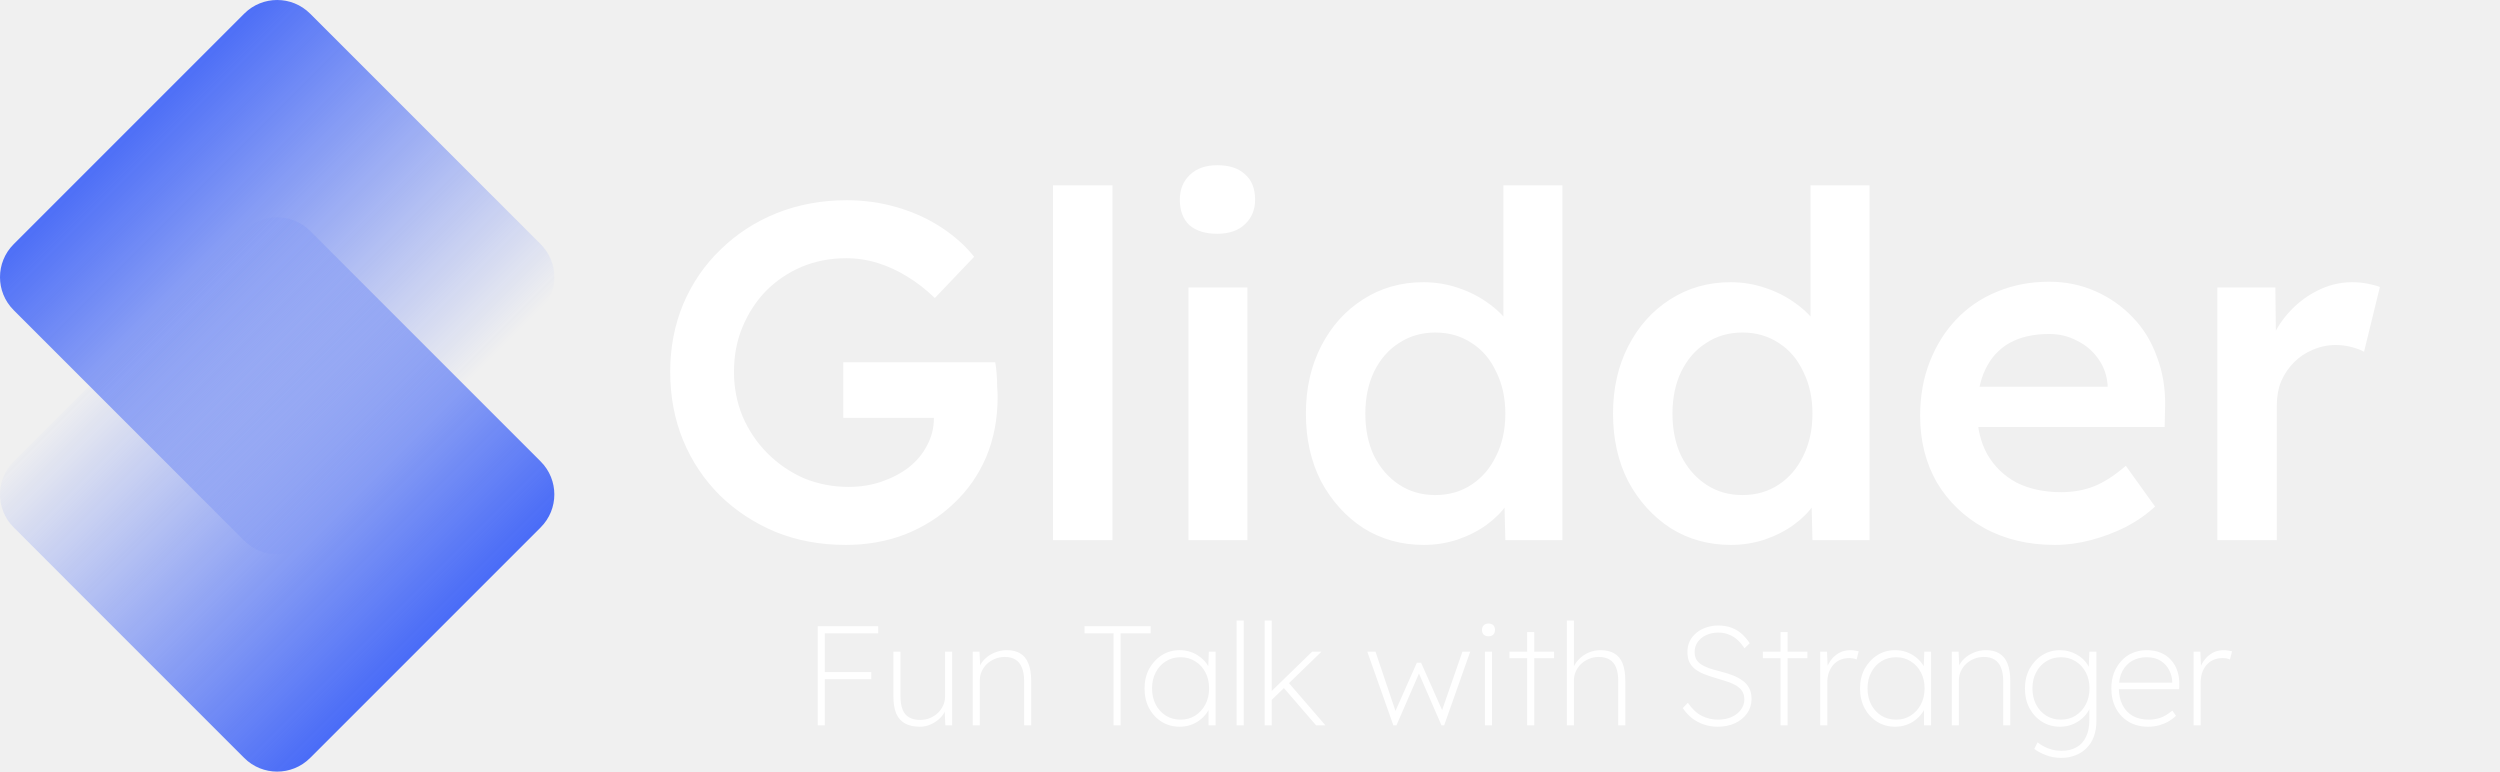
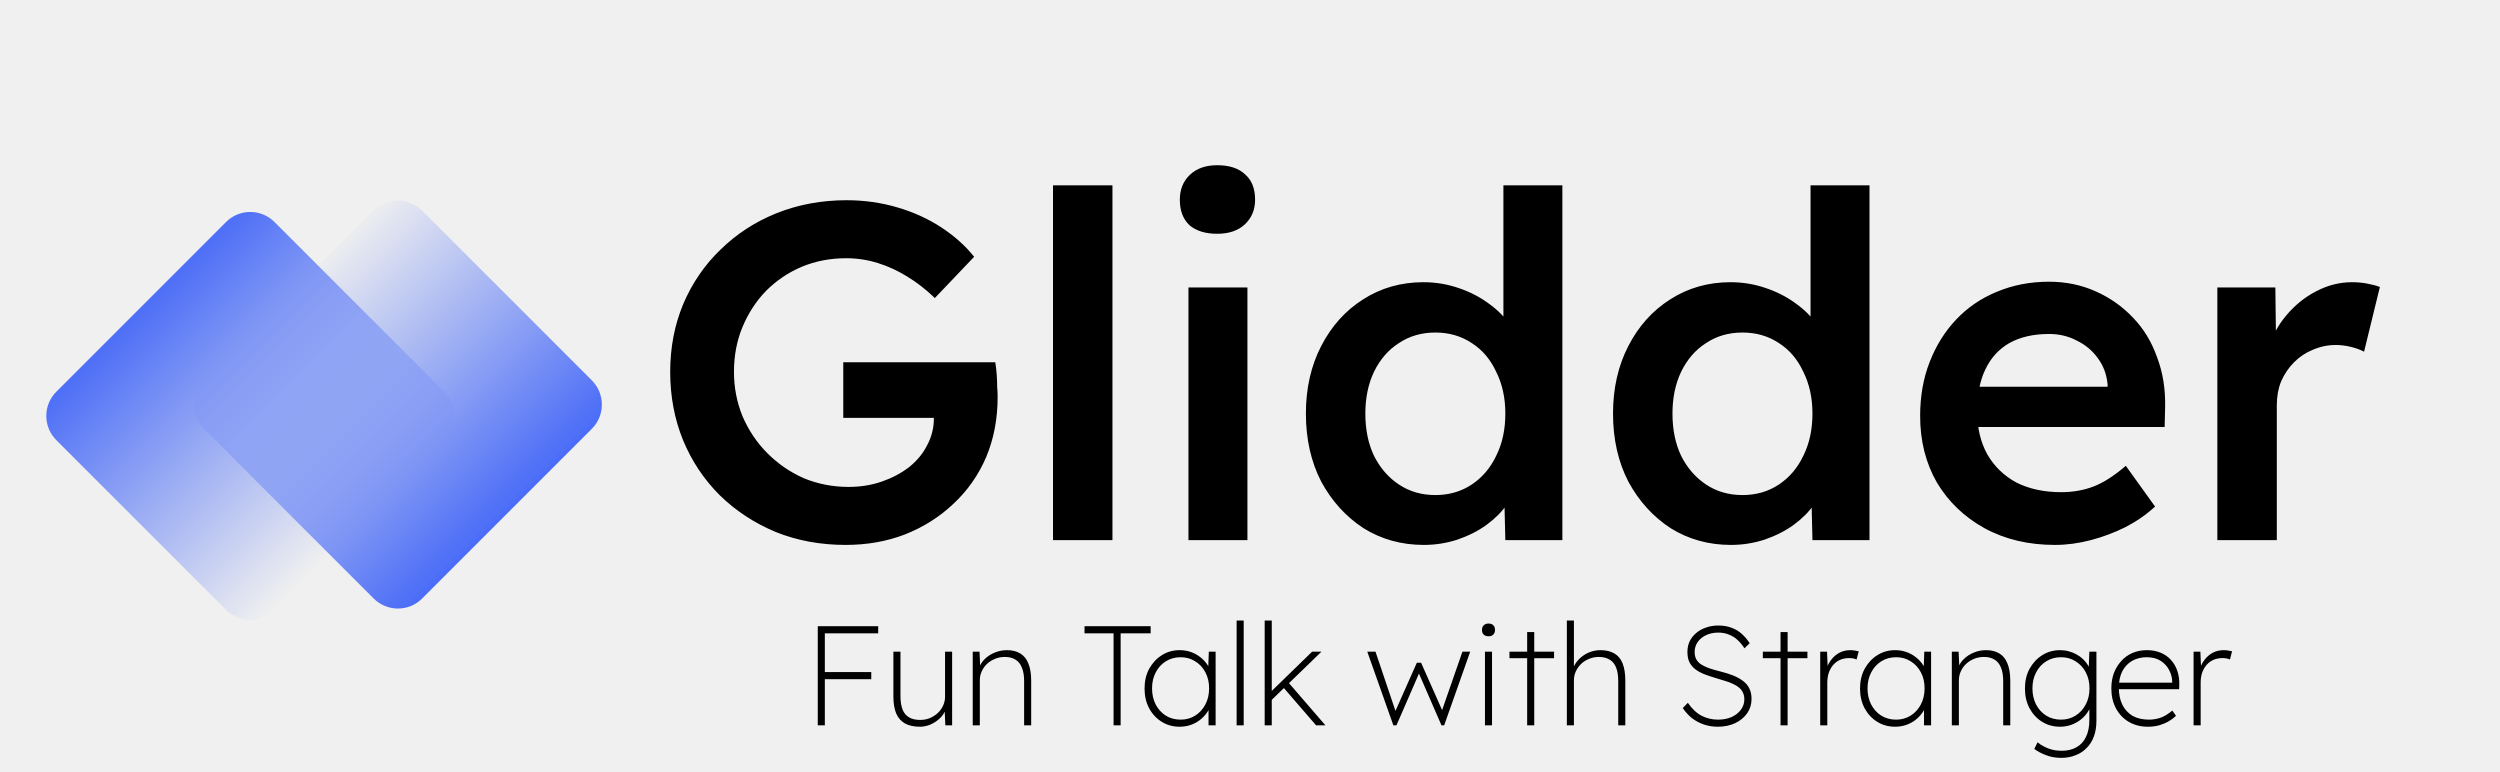
<svg xmlns="http://www.w3.org/2000/svg" width="162" height="50" viewBox="0 0 162 50" fill="none">
-   <g clip-path="url(#clip0_82_291)">
-     <path d="M15.826 0.884C17.005 -0.295 18.916 -0.295 20.095 0.884L35.037 15.826C36.216 17.005 36.216 18.916 35.037 20.095L20.095 35.037C18.916 36.216 17.005 36.216 15.826 35.037L0.884 20.095C-0.295 18.916 -0.295 17.005 0.884 15.826L15.826 0.884Z" fill="url(#paint0_linear_82_291)" />
-     <path d="M15.826 14.963C17.005 13.784 18.916 13.784 20.095 14.963L35.037 29.905C36.216 31.084 36.216 32.995 35.037 34.174L20.095 49.116C18.916 50.295 17.005 50.295 15.826 49.116L0.884 34.174C-0.295 32.995 -0.295 31.084 0.884 29.905L15.826 14.963Z" fill="url(#paint1_linear_82_291)" />
-     <path d="M54.799 35.311C53.163 35.311 51.651 35.031 50.264 34.472C48.876 33.892 47.664 33.095 46.629 32.08C45.614 31.065 44.827 29.884 44.268 28.538C43.709 27.171 43.429 25.691 43.429 24.096C43.429 22.522 43.709 21.062 44.268 19.715C44.848 18.349 45.655 17.168 46.691 16.174C47.727 15.159 48.938 14.372 50.326 13.813C51.734 13.254 53.246 12.974 54.861 12.974C56 12.974 57.098 13.13 58.154 13.44C59.211 13.751 60.163 14.186 61.012 14.745C61.861 15.304 62.566 15.936 63.125 16.64L60.578 19.312C59.998 18.753 59.397 18.287 58.776 17.914C58.175 17.541 57.543 17.251 56.881 17.044C56.218 16.837 55.534 16.733 54.83 16.733C53.795 16.733 52.832 16.92 51.941 17.292C51.071 17.665 50.305 18.183 49.642 18.846C49 19.508 48.493 20.285 48.12 21.176C47.747 22.066 47.561 23.04 47.561 24.096C47.561 25.111 47.747 26.074 48.12 26.985C48.514 27.896 49.052 28.694 49.735 29.377C50.419 30.061 51.206 30.599 52.096 30.992C53.008 31.365 53.971 31.552 54.986 31.552C55.752 31.552 56.466 31.438 57.129 31.21C57.792 30.982 58.382 30.672 58.9 30.278C59.418 29.864 59.811 29.387 60.08 28.849C60.37 28.311 60.515 27.731 60.515 27.109V26.426L61.075 27.078H54.644V23.474H64.492C64.533 23.702 64.564 23.961 64.585 24.251C64.606 24.52 64.616 24.79 64.616 25.059C64.637 25.307 64.647 25.525 64.647 25.711C64.647 27.14 64.399 28.445 63.901 29.626C63.404 30.785 62.7 31.79 61.789 32.639C60.898 33.488 59.853 34.151 58.651 34.627C57.471 35.083 56.187 35.311 54.799 35.311ZM68.235 35V12.011H72.087V35H68.235ZM77.012 35V18.628H80.833V35H77.012ZM78.876 15.149C78.109 15.149 77.509 14.962 77.074 14.59C76.66 14.196 76.453 13.647 76.453 12.943C76.453 12.28 76.67 11.742 77.105 11.328C77.54 10.914 78.13 10.706 78.876 10.706C79.663 10.706 80.263 10.903 80.678 11.297C81.113 11.669 81.33 12.218 81.33 12.943C81.33 13.585 81.113 14.113 80.678 14.527C80.243 14.942 79.642 15.149 78.876 15.149ZM92.264 35.311C90.814 35.311 89.51 34.948 88.35 34.223C87.211 33.478 86.3 32.473 85.616 31.21C84.953 29.926 84.622 28.455 84.622 26.799C84.622 25.162 84.953 23.702 85.616 22.418C86.279 21.134 87.18 20.13 88.319 19.405C89.479 18.659 90.784 18.287 92.233 18.287C93.02 18.287 93.776 18.411 94.501 18.659C95.247 18.908 95.909 19.25 96.489 19.684C97.069 20.099 97.525 20.565 97.856 21.082C98.208 21.6 98.405 22.139 98.446 22.698L97.421 22.822V12.011H101.242V35H97.546L97.452 31.148L98.198 31.21C98.177 31.728 97.991 32.225 97.639 32.701C97.307 33.178 96.872 33.612 96.334 34.006C95.796 34.399 95.164 34.72 94.439 34.969C93.735 35.197 93.01 35.311 92.264 35.311ZM93.01 32.08C93.9 32.08 94.687 31.852 95.371 31.396C96.054 30.941 96.582 30.319 96.955 29.532C97.349 28.745 97.546 27.834 97.546 26.799C97.546 25.784 97.349 24.883 96.955 24.096C96.582 23.288 96.054 22.667 95.371 22.232C94.687 21.776 93.9 21.548 93.01 21.548C92.119 21.548 91.332 21.776 90.649 22.232C89.965 22.667 89.427 23.288 89.033 24.096C88.661 24.883 88.474 25.784 88.474 26.799C88.474 27.834 88.661 28.745 89.033 29.532C89.427 30.319 89.965 30.941 90.649 31.396C91.332 31.852 92.119 32.08 93.01 32.08ZM112.166 35.311C110.716 35.311 109.411 34.948 108.252 34.223C107.113 33.478 106.201 32.473 105.518 31.21C104.855 29.926 104.524 28.455 104.524 26.799C104.524 25.162 104.855 23.702 105.518 22.418C106.181 21.134 107.081 20.13 108.221 19.405C109.38 18.659 110.685 18.287 112.135 18.287C112.922 18.287 113.678 18.411 114.403 18.659C115.148 18.908 115.811 19.25 116.391 19.684C116.971 20.099 117.426 20.565 117.758 21.082C118.11 21.6 118.307 22.139 118.348 22.698L117.323 22.822V12.011H121.144V35H117.447L117.354 31.148L118.1 31.21C118.079 31.728 117.892 32.225 117.54 32.701C117.209 33.178 116.774 33.612 116.236 34.006C115.697 34.399 115.065 34.72 114.341 34.969C113.636 35.197 112.912 35.311 112.166 35.311ZM112.912 32.08C113.802 32.08 114.589 31.852 115.273 31.396C115.956 30.941 116.484 30.319 116.857 29.532C117.25 28.745 117.447 27.834 117.447 26.799C117.447 25.784 117.25 24.883 116.857 24.096C116.484 23.288 115.956 22.667 115.273 22.232C114.589 21.776 113.802 21.548 112.912 21.548C112.021 21.548 111.234 21.776 110.551 22.232C109.867 22.667 109.329 23.288 108.935 24.096C108.562 24.883 108.376 25.784 108.376 26.799C108.376 27.834 108.562 28.745 108.935 29.532C109.329 30.319 109.867 30.941 110.551 31.396C111.234 31.852 112.021 32.08 112.912 32.08ZM133.155 35.311C131.436 35.311 129.914 34.948 128.588 34.223C127.283 33.498 126.258 32.515 125.513 31.272C124.788 30.009 124.425 28.569 124.425 26.954C124.425 25.67 124.632 24.5 125.047 23.444C125.461 22.387 126.03 21.476 126.755 20.71C127.501 19.923 128.381 19.322 129.396 18.908C130.431 18.473 131.56 18.255 132.782 18.255C133.859 18.255 134.864 18.462 135.796 18.877C136.727 19.291 137.535 19.86 138.219 20.585C138.902 21.29 139.42 22.139 139.772 23.133C140.145 24.106 140.321 25.173 140.3 26.333L140.269 27.668H127.004L126.289 25.059H137.069L136.572 25.587V24.904C136.51 24.262 136.303 23.702 135.951 23.226C135.599 22.729 135.143 22.346 134.584 22.076C134.045 21.787 133.445 21.642 132.782 21.642C131.767 21.642 130.908 21.838 130.204 22.232C129.52 22.625 129.002 23.195 128.65 23.941C128.298 24.665 128.122 25.577 128.122 26.674C128.122 27.731 128.34 28.652 128.775 29.439C129.23 30.226 129.862 30.837 130.67 31.272C131.498 31.686 132.461 31.893 133.559 31.893C134.325 31.893 135.029 31.769 135.671 31.521C136.313 31.272 137.007 30.827 137.753 30.185L139.648 32.825C139.088 33.343 138.446 33.788 137.722 34.161C137.017 34.513 136.272 34.793 135.485 35C134.698 35.207 133.921 35.311 133.155 35.311ZM143.684 35V18.628H147.443L147.505 23.847L146.977 22.667C147.205 21.838 147.599 21.093 148.158 20.43C148.717 19.767 149.359 19.25 150.084 18.877C150.83 18.483 151.606 18.287 152.414 18.287C152.766 18.287 153.097 18.318 153.408 18.38C153.739 18.442 154.009 18.514 154.216 18.597L153.191 22.791C152.963 22.667 152.683 22.563 152.352 22.48C152.02 22.398 151.689 22.356 151.358 22.356C150.84 22.356 150.343 22.46 149.866 22.667C149.411 22.853 149.007 23.122 148.655 23.474C148.303 23.827 148.023 24.241 147.816 24.717C147.63 25.173 147.537 25.691 147.537 26.27V35H143.684Z" fill="white" />
-     <path d="M52.991 47V40.579H53.449V47H52.991ZM53.275 44.01V43.551H56.458V44.01H53.275ZM53.266 41.038V40.579H56.907V41.038H53.266ZM59.616 47.092C59.224 47.092 58.9 47.021 58.644 46.881C58.393 46.74 58.203 46.526 58.075 46.239C57.953 45.945 57.892 45.572 57.892 45.12V42.23H58.35V45.101C58.35 45.456 58.396 45.749 58.488 45.982C58.579 46.208 58.72 46.376 58.91 46.486C59.099 46.596 59.338 46.651 59.625 46.651C59.851 46.651 60.062 46.612 60.258 46.532C60.454 46.447 60.625 46.337 60.772 46.202C60.918 46.061 61.031 45.902 61.111 45.725C61.197 45.542 61.239 45.349 61.239 45.147V42.23H61.698V47H61.258L61.212 45.991H61.267C61.2 46.193 61.08 46.376 60.909 46.541C60.738 46.706 60.536 46.841 60.304 46.945C60.078 47.043 59.848 47.092 59.616 47.092ZM63.033 47V42.23H63.473L63.519 43.239H63.464C63.532 43.038 63.654 42.854 63.831 42.689C64.008 42.518 64.219 42.383 64.464 42.285C64.715 42.181 64.978 42.13 65.253 42.13C65.589 42.13 65.874 42.2 66.106 42.34C66.344 42.481 66.522 42.698 66.638 42.992C66.76 43.285 66.821 43.658 66.821 44.111V47H66.363V44.129C66.363 43.774 66.314 43.484 66.216 43.258C66.124 43.025 65.987 42.854 65.803 42.744C65.62 42.628 65.39 42.57 65.115 42.57C64.877 42.57 64.66 42.613 64.464 42.698C64.268 42.778 64.097 42.888 63.95 43.028C63.804 43.169 63.691 43.331 63.611 43.514C63.532 43.692 63.492 43.881 63.492 44.083V47H63.263C63.256 47 63.235 47 63.198 47C63.168 47 63.113 47 63.033 47ZM72.159 47V41.038H70.278V40.579H74.562V41.038H72.617V47H72.159ZM76.442 47.092C76.008 47.092 75.62 46.985 75.277 46.771C74.935 46.557 74.662 46.263 74.461 45.89C74.265 45.517 74.167 45.092 74.167 44.615C74.167 44.132 74.268 43.704 74.47 43.331C74.678 42.958 74.953 42.665 75.295 42.451C75.638 42.236 76.02 42.13 76.442 42.13C76.687 42.13 76.919 42.166 77.139 42.24C77.359 42.313 77.558 42.417 77.735 42.551C77.913 42.68 78.066 42.833 78.194 43.01C78.322 43.187 78.414 43.38 78.469 43.588L78.286 43.469L78.332 42.23H78.772V47H78.313V45.808L78.469 45.633C78.414 45.835 78.322 46.025 78.194 46.202C78.066 46.379 77.913 46.535 77.735 46.67C77.558 46.804 77.359 46.908 77.139 46.982C76.919 47.055 76.687 47.092 76.442 47.092ZM76.506 46.633C76.855 46.633 77.167 46.547 77.442 46.376C77.723 46.199 77.943 45.961 78.102 45.661C78.267 45.355 78.35 45.004 78.35 44.606C78.35 44.215 78.27 43.869 78.111 43.57C77.952 43.264 77.732 43.025 77.451 42.854C77.176 42.677 76.861 42.588 76.506 42.588C76.145 42.588 75.824 42.677 75.543 42.854C75.268 43.025 75.051 43.264 74.892 43.57C74.733 43.869 74.653 44.215 74.653 44.606C74.653 44.991 74.73 45.337 74.883 45.642C75.042 45.948 75.259 46.19 75.534 46.367C75.815 46.544 76.139 46.633 76.506 46.633ZM80.133 47V40.212H80.592V47H80.133ZM82.336 45.422V44.844L85.024 42.23H85.629L82.336 45.422ZM81.951 47V40.212H82.41V47H81.951ZM85.281 47L83.079 44.45L83.391 44.111L85.886 47H85.281ZM90.289 47L88.601 42.23H89.133L90.537 46.395L90.289 46.376L91.811 42.946H92.087L93.609 46.376L93.316 46.395L94.765 42.23H95.269L93.582 47H93.407L91.784 43.267H92.114L90.491 47H90.289ZM96.225 47V42.23H96.683V47H96.225ZM96.454 41.231C96.32 41.231 96.216 41.194 96.142 41.121C96.069 41.047 96.032 40.946 96.032 40.818C96.032 40.696 96.069 40.598 96.142 40.524C96.216 40.445 96.32 40.405 96.454 40.405C96.589 40.405 96.693 40.442 96.766 40.515C96.84 40.589 96.876 40.69 96.876 40.818C96.876 40.94 96.84 41.041 96.766 41.121C96.693 41.194 96.589 41.231 96.454 41.231ZM98.96 47V40.956H99.419V47H98.96ZM97.813 42.652V42.23H100.703V42.652H97.813ZM101.532 47V40.212H101.99V43.331L101.88 43.505C101.947 43.218 102.076 42.973 102.265 42.772C102.455 42.564 102.675 42.405 102.926 42.295C103.183 42.185 103.439 42.13 103.696 42.13C104.063 42.13 104.366 42.2 104.604 42.34C104.849 42.481 105.029 42.698 105.146 42.992C105.262 43.285 105.32 43.658 105.32 44.111V47H104.861V44.129C104.861 43.774 104.815 43.484 104.724 43.258C104.632 43.025 104.491 42.854 104.302 42.744C104.118 42.628 103.883 42.57 103.595 42.57C103.369 42.57 103.158 42.613 102.963 42.698C102.767 42.778 102.596 42.888 102.449 43.028C102.308 43.169 102.195 43.331 102.11 43.514C102.03 43.692 101.99 43.881 101.99 44.083V47H101.761C101.755 47 101.733 47 101.697 47C101.666 47 101.611 47 101.532 47ZM111.308 47.092C111.003 47.092 110.709 47.046 110.428 46.954C110.153 46.862 109.896 46.728 109.657 46.551C109.425 46.367 109.22 46.144 109.043 45.881L109.373 45.542C109.642 45.933 109.942 46.214 110.272 46.386C110.602 46.551 110.954 46.633 111.327 46.633C111.651 46.633 111.941 46.578 112.198 46.468C112.455 46.352 112.657 46.196 112.803 46C112.956 45.798 113.033 45.572 113.033 45.322C113.033 45.15 113.002 45.004 112.941 44.881C112.886 44.759 112.803 44.652 112.693 44.56C112.589 44.468 112.461 44.389 112.308 44.322C112.161 44.248 111.993 44.184 111.804 44.129C111.62 44.068 111.421 44.007 111.207 43.946C110.914 43.86 110.651 43.771 110.419 43.68C110.192 43.588 109.997 43.478 109.832 43.349C109.673 43.221 109.55 43.068 109.465 42.891C109.385 42.714 109.345 42.496 109.345 42.24C109.345 41.989 109.394 41.76 109.492 41.552C109.596 41.344 109.74 41.163 109.923 41.011C110.107 40.858 110.318 40.741 110.556 40.662C110.801 40.576 111.064 40.533 111.345 40.533C111.675 40.533 111.963 40.583 112.207 40.68C112.458 40.772 112.678 40.904 112.868 41.075C113.057 41.246 113.228 41.448 113.381 41.68L113.042 42.01C112.907 41.802 112.758 41.622 112.592 41.469C112.427 41.316 112.241 41.2 112.033 41.121C111.831 41.035 111.602 40.992 111.345 40.992C111.051 40.992 110.789 41.047 110.556 41.157C110.33 41.261 110.15 41.408 110.015 41.597C109.88 41.787 109.813 42.004 109.813 42.249C109.813 42.42 109.844 42.57 109.905 42.698C109.972 42.827 110.073 42.94 110.208 43.038C110.348 43.129 110.523 43.215 110.73 43.294C110.944 43.368 111.198 43.441 111.492 43.514C111.791 43.588 112.063 43.673 112.308 43.771C112.553 43.869 112.764 43.985 112.941 44.12C113.124 44.254 113.262 44.416 113.354 44.606C113.452 44.796 113.5 45.025 113.5 45.294C113.5 45.636 113.406 45.945 113.216 46.22C113.027 46.489 112.767 46.703 112.436 46.862C112.106 47.015 111.73 47.092 111.308 47.092ZM115.379 47V40.956H115.837V47H115.379ZM114.232 42.652V42.23H117.121V42.652H114.232ZM117.95 47V42.23H118.391L118.437 43.294H118.372C118.44 43.093 118.544 42.903 118.684 42.726C118.825 42.548 118.996 42.405 119.198 42.295C119.406 42.185 119.644 42.13 119.913 42.13C120.017 42.13 120.112 42.139 120.198 42.157C120.289 42.169 120.372 42.185 120.445 42.203L120.308 42.735C120.222 42.698 120.14 42.674 120.06 42.661C119.981 42.649 119.91 42.643 119.849 42.643C119.604 42.643 119.39 42.686 119.207 42.772C119.03 42.857 118.88 42.976 118.758 43.129C118.641 43.276 118.553 43.444 118.492 43.634C118.437 43.823 118.409 44.022 118.409 44.23V47H117.95ZM122.805 47.092C122.371 47.092 121.983 46.985 121.64 46.771C121.298 46.557 121.026 46.263 120.824 45.89C120.628 45.517 120.53 45.092 120.53 44.615C120.53 44.132 120.631 43.704 120.833 43.331C121.041 42.958 121.316 42.665 121.658 42.451C122.001 42.236 122.383 42.13 122.805 42.13C123.05 42.13 123.282 42.166 123.502 42.24C123.722 42.313 123.921 42.417 124.098 42.551C124.276 42.68 124.428 42.833 124.557 43.01C124.685 43.187 124.777 43.38 124.832 43.588L124.649 43.469L124.694 42.23H125.135V47H124.676V45.808L124.832 45.633C124.777 45.835 124.685 46.025 124.557 46.202C124.428 46.379 124.276 46.535 124.098 46.67C123.921 46.804 123.722 46.908 123.502 46.982C123.282 47.055 123.05 47.092 122.805 47.092ZM122.869 46.633C123.218 46.633 123.53 46.547 123.805 46.376C124.086 46.199 124.306 45.961 124.465 45.661C124.63 45.355 124.713 45.004 124.713 44.606C124.713 44.215 124.633 43.869 124.474 43.57C124.315 43.264 124.095 43.025 123.814 42.854C123.539 42.677 123.224 42.588 122.869 42.588C122.508 42.588 122.187 42.677 121.906 42.854C121.631 43.025 121.414 43.264 121.255 43.57C121.096 43.869 121.016 44.215 121.016 44.606C121.016 44.991 121.093 45.337 121.246 45.642C121.405 45.948 121.622 46.19 121.897 46.367C122.178 46.544 122.502 46.633 122.869 46.633ZM126.478 47V42.23H126.918L126.964 43.239H126.909C126.976 43.038 127.098 42.854 127.276 42.689C127.453 42.518 127.664 42.383 127.909 42.285C128.159 42.181 128.422 42.13 128.697 42.13C129.034 42.13 129.318 42.2 129.55 42.34C129.789 42.481 129.966 42.698 130.082 42.992C130.205 43.285 130.266 43.658 130.266 44.111V47H129.807V44.129C129.807 43.774 129.758 43.484 129.661 43.258C129.569 43.025 129.431 42.854 129.248 42.744C129.064 42.628 128.835 42.57 128.56 42.57C128.321 42.57 128.104 42.613 127.909 42.698C127.713 42.778 127.542 42.888 127.395 43.028C127.248 43.169 127.135 43.331 127.056 43.514C126.976 43.692 126.936 43.881 126.936 44.083V47H126.707C126.701 47 126.68 47 126.643 47C126.612 47 126.557 47 126.478 47ZM133.574 49.11C133.207 49.11 132.876 49.051 132.583 48.935C132.289 48.825 132.036 48.691 131.822 48.532L132.033 48.101C132.155 48.205 132.296 48.296 132.455 48.376C132.614 48.461 132.788 48.529 132.977 48.578C133.173 48.627 133.381 48.651 133.601 48.651C133.968 48.651 134.286 48.575 134.555 48.422C134.824 48.275 135.029 48.052 135.17 47.752C135.316 47.459 135.39 47.092 135.39 46.651V45.753L135.518 45.633C135.439 45.908 135.301 46.156 135.105 46.376C134.91 46.596 134.671 46.771 134.39 46.899C134.115 47.028 133.815 47.092 133.491 47.092C133.057 47.092 132.669 46.985 132.326 46.771C131.984 46.557 131.712 46.263 131.51 45.89C131.314 45.517 131.216 45.092 131.216 44.615C131.216 44.132 131.317 43.704 131.519 43.331C131.727 42.958 132.002 42.665 132.344 42.451C132.687 42.236 133.069 42.13 133.491 42.13C133.687 42.13 133.873 42.154 134.051 42.203C134.234 42.252 134.402 42.319 134.555 42.405C134.714 42.49 134.858 42.594 134.986 42.717C135.115 42.839 135.222 42.973 135.307 43.12C135.399 43.267 135.469 43.423 135.518 43.588L135.344 43.469L135.39 42.23H135.848V46.706C135.848 47.092 135.793 47.431 135.683 47.725C135.573 48.024 135.414 48.275 135.206 48.477C135.004 48.685 134.763 48.841 134.482 48.944C134.206 49.055 133.904 49.11 133.574 49.11ZM133.555 46.633C133.904 46.633 134.216 46.547 134.491 46.376C134.772 46.199 134.992 45.961 135.151 45.661C135.316 45.355 135.399 45.004 135.399 44.606C135.399 44.215 135.319 43.869 135.16 43.57C135.001 43.264 134.781 43.025 134.5 42.854C134.225 42.677 133.91 42.588 133.555 42.588C133.194 42.588 132.873 42.677 132.592 42.854C132.317 43.025 132.1 43.264 131.941 43.57C131.782 43.869 131.702 44.215 131.702 44.606C131.702 44.991 131.779 45.337 131.932 45.642C132.091 45.948 132.308 46.19 132.583 46.367C132.864 46.544 133.188 46.633 133.555 46.633ZM139.181 47.092C138.722 47.092 138.313 46.988 137.952 46.78C137.597 46.572 137.319 46.282 137.117 45.908C136.916 45.535 136.815 45.101 136.815 44.606C136.815 44.245 136.87 43.915 136.98 43.615C137.096 43.316 137.255 43.056 137.457 42.836C137.658 42.609 137.9 42.435 138.181 42.313C138.469 42.191 138.781 42.13 139.117 42.13C139.447 42.13 139.744 42.185 140.007 42.295C140.276 42.405 140.502 42.564 140.685 42.772C140.869 42.973 141.006 43.215 141.098 43.496C141.19 43.771 141.23 44.077 141.217 44.413L141.208 44.661H137.154V44.239H140.96L140.759 44.404V44.184C140.759 43.94 140.698 43.695 140.575 43.45C140.459 43.206 140.279 43.001 140.034 42.836C139.789 42.671 139.481 42.588 139.108 42.588C138.759 42.588 138.447 42.665 138.172 42.817C137.903 42.97 137.689 43.194 137.53 43.487C137.377 43.781 137.301 44.144 137.301 44.578C137.301 44.994 137.377 45.358 137.53 45.67C137.683 45.976 137.903 46.214 138.19 46.386C138.484 46.551 138.842 46.633 139.264 46.633C139.49 46.633 139.722 46.596 139.961 46.523C140.199 46.45 140.468 46.291 140.768 46.046L141.006 46.386C140.872 46.514 140.713 46.633 140.529 46.743C140.346 46.847 140.141 46.933 139.915 47C139.689 47.061 139.444 47.092 139.181 47.092ZM142.144 47V42.23H142.584L142.63 43.294H142.566C142.633 43.093 142.737 42.903 142.878 42.726C143.018 42.548 143.19 42.405 143.391 42.295C143.599 42.185 143.838 42.13 144.107 42.13C144.211 42.13 144.306 42.139 144.391 42.157C144.483 42.169 144.566 42.185 144.639 42.203L144.501 42.735C144.416 42.698 144.333 42.674 144.254 42.661C144.174 42.649 144.104 42.643 144.043 42.643C143.798 42.643 143.584 42.686 143.401 42.772C143.223 42.857 143.074 42.976 142.951 43.129C142.835 43.276 142.746 43.444 142.685 43.634C142.63 43.823 142.603 44.022 142.603 44.23V47H142.144Z" fill="white" />
-   </g>
+   <path d="M54.799 35.311C53.163 35.311 51.651 35.031 50.264 34.472C48.876 33.892 47.664 33.095 46.629 32.08C45.614 31.065 44.827 29.884 44.268 28.538C43.709 27.171 43.429 25.691 43.429 24.096C43.429 22.522 43.709 21.062 44.268 19.715C44.848 18.349 45.655 17.168 46.691 16.174C47.727 15.159 48.938 14.372 50.326 13.813C51.734 13.254 53.246 12.974 54.861 12.974C56 12.974 57.098 13.13 58.154 13.44C59.211 13.751 60.163 14.186 61.012 14.745C61.861 15.304 62.566 15.936 63.125 16.64L60.578 19.312C59.998 18.753 59.397 18.287 58.776 17.914C58.175 17.541 57.543 17.251 56.881 17.044C56.218 16.837 55.534 16.733 54.83 16.733C53.795 16.733 52.832 16.92 51.941 17.292C51.071 17.665 50.305 18.183 49.642 18.846C49 19.508 48.493 20.285 48.12 21.176C47.747 22.066 47.561 23.04 47.561 24.096C47.561 25.111 47.747 26.074 48.12 26.985C48.514 27.896 49.052 28.694 49.735 29.377C50.419 30.061 51.206 30.599 52.096 30.992C53.008 31.365 53.971 31.552 54.986 31.552C55.752 31.552 56.466 31.438 57.129 31.21C57.792 30.982 58.382 30.672 58.9 30.278C59.418 29.864 59.811 29.387 60.08 28.849C60.37 28.311 60.515 27.731 60.515 27.109V26.426L61.075 27.078H54.644V23.474H64.492C64.533 23.702 64.564 23.961 64.585 24.251C64.606 24.52 64.616 24.79 64.616 25.059C64.637 25.307 64.647 25.525 64.647 25.711C64.647 27.14 64.399 28.445 63.901 29.626C63.404 30.785 62.7 31.79 61.789 32.639C60.898 33.488 59.853 34.151 58.651 34.627C57.471 35.083 56.187 35.311 54.799 35.311ZM68.235 35V12.011H72.087V35H68.235ZM77.012 35V18.628H80.833V35H77.012ZM78.876 15.149C78.109 15.149 77.509 14.962 77.074 14.59C76.66 14.196 76.453 13.647 76.453 12.943C76.453 12.28 76.67 11.742 77.105 11.328C77.54 10.914 78.13 10.706 78.876 10.706C79.663 10.706 80.263 10.903 80.678 11.297C81.113 11.669 81.33 12.218 81.33 12.943C81.33 13.585 81.113 14.113 80.678 14.527C80.243 14.942 79.642 15.149 78.876 15.149ZM92.264 35.311C90.814 35.311 89.51 34.948 88.35 34.223C87.211 33.478 86.3 32.473 85.616 31.21C84.953 29.926 84.622 28.455 84.622 26.799C84.622 25.162 84.953 23.702 85.616 22.418C86.279 21.134 87.18 20.13 88.319 19.405C89.479 18.659 90.784 18.287 92.233 18.287C93.02 18.287 93.776 18.411 94.501 18.659C95.247 18.908 95.909 19.25 96.489 19.684C97.069 20.099 97.525 20.565 97.856 21.082C98.208 21.6 98.405 22.139 98.446 22.698L97.421 22.822V12.011H101.242V35H97.546L97.452 31.148L98.198 31.21C98.177 31.728 97.991 32.225 97.639 32.701C97.307 33.178 96.872 33.612 96.334 34.006C95.796 34.399 95.164 34.72 94.439 34.969C93.735 35.197 93.01 35.311 92.264 35.311ZM93.01 32.08C93.9 32.08 94.687 31.852 95.371 31.396C96.054 30.941 96.582 30.319 96.955 29.532C97.349 28.745 97.546 27.834 97.546 26.799C97.546 25.784 97.349 24.883 96.955 24.096C96.582 23.288 96.054 22.667 95.371 22.232C94.687 21.776 93.9 21.548 93.01 21.548C92.119 21.548 91.332 21.776 90.649 22.232C89.965 22.667 89.427 23.288 89.033 24.096C88.661 24.883 88.474 25.784 88.474 26.799C88.474 27.834 88.661 28.745 89.033 29.532C89.427 30.319 89.965 30.941 90.649 31.396C91.332 31.852 92.119 32.08 93.01 32.08ZM112.166 35.311C110.716 35.311 109.411 34.948 108.252 34.223C107.113 33.478 106.201 32.473 105.518 31.21C104.855 29.926 104.524 28.455 104.524 26.799C104.524 25.162 104.855 23.702 105.518 22.418C106.181 21.134 107.081 20.13 108.221 19.405C109.38 18.659 110.685 18.287 112.135 18.287C112.922 18.287 113.678 18.411 114.403 18.659C115.148 18.908 115.811 19.25 116.391 19.684C116.971 20.099 117.426 20.565 117.758 21.082C118.11 21.6 118.307 22.139 118.348 22.698L117.323 22.822V12.011H121.144V35H117.447L117.354 31.148L118.1 31.21C118.079 31.728 117.892 32.225 117.54 32.701C117.209 33.178 116.774 33.612 116.236 34.006C115.697 34.399 115.065 34.72 114.341 34.969C113.636 35.197 112.912 35.311 112.166 35.311ZM112.912 32.08C113.802 32.08 114.589 31.852 115.273 31.396C115.956 30.941 116.484 30.319 116.857 29.532C117.25 28.745 117.447 27.834 117.447 26.799C117.447 25.784 117.25 24.883 116.857 24.096C116.484 23.288 115.956 22.667 115.273 22.232C114.589 21.776 113.802 21.548 112.912 21.548C112.021 21.548 111.234 21.776 110.551 22.232C109.867 22.667 109.329 23.288 108.935 24.096C108.562 24.883 108.376 25.784 108.376 26.799C108.376 27.834 108.562 28.745 108.935 29.532C109.329 30.319 109.867 30.941 110.551 31.396C111.234 31.852 112.021 32.08 112.912 32.08ZM133.155 35.311C131.436 35.311 129.914 34.948 128.588 34.223C127.283 33.498 126.258 32.515 125.513 31.272C124.788 30.009 124.425 28.569 124.425 26.954C124.425 25.67 124.632 24.5 125.047 23.444C125.461 22.387 126.03 21.476 126.755 20.71C127.501 19.923 128.381 19.322 129.396 18.908C130.431 18.473 131.56 18.255 132.782 18.255C133.859 18.255 134.864 18.462 135.796 18.877C136.727 19.291 137.535 19.86 138.219 20.585C138.902 21.29 139.42 22.139 139.772 23.133C140.145 24.106 140.321 25.173 140.3 26.333L140.269 27.668H127.004L126.289 25.059H137.069L136.572 25.587V24.904C136.51 24.262 136.303 23.702 135.951 23.226C135.599 22.729 135.143 22.346 134.584 22.076C134.045 21.787 133.445 21.642 132.782 21.642C131.767 21.642 130.908 21.838 130.204 22.232C129.52 22.625 129.002 23.195 128.65 23.941C128.298 24.665 128.122 25.577 128.122 26.674C128.122 27.731 128.34 28.652 128.775 29.439C129.23 30.226 129.862 30.837 130.67 31.272C131.498 31.686 132.461 31.893 133.559 31.893C134.325 31.893 135.029 31.769 135.671 31.521C136.313 31.272 137.007 30.827 137.753 30.185L139.648 32.825C139.088 33.343 138.446 33.788 137.722 34.161C137.017 34.513 136.272 34.793 135.485 35C134.698 35.207 133.921 35.311 133.155 35.311ZM143.684 35V18.628H147.443L147.505 23.847L146.977 22.667C147.205 21.838 147.599 21.093 148.158 20.43C148.717 19.767 149.359 19.25 150.084 18.877C150.83 18.483 151.606 18.287 152.414 18.287C152.766 18.287 153.097 18.318 153.408 18.38C153.739 18.442 154.009 18.514 154.216 18.597L153.191 22.791C152.963 22.667 152.683 22.563 152.352 22.48C152.02 22.398 151.689 22.356 151.358 22.356C150.84 22.356 150.343 22.46 149.866 22.667C149.411 22.853 149.007 23.122 148.655 23.474C148.303 23.827 148.023 24.241 147.816 24.717C147.63 25.173 147.537 25.691 147.537 26.27V35H143.684Z" fill="black" />
+   <path d="M52.991 47V40.579H53.449V47H52.991ZM53.275 44.01V43.551H56.458V44.01H53.275ZM53.266 41.038V40.579H56.907V41.038H53.266ZM59.616 47.092C59.224 47.092 58.9 47.021 58.644 46.881C58.393 46.74 58.203 46.526 58.075 46.239C57.953 45.945 57.892 45.572 57.892 45.12V42.23H58.35V45.101C58.35 45.456 58.396 45.749 58.488 45.982C58.579 46.208 58.72 46.376 58.91 46.486C59.099 46.596 59.338 46.651 59.625 46.651C59.851 46.651 60.062 46.612 60.258 46.532C60.454 46.447 60.625 46.337 60.772 46.202C60.918 46.061 61.031 45.902 61.111 45.725C61.197 45.542 61.239 45.349 61.239 45.147V42.23H61.698V47H61.258L61.212 45.991H61.267C61.2 46.193 61.08 46.376 60.909 46.541C60.738 46.706 60.536 46.841 60.304 46.945C60.078 47.043 59.848 47.092 59.616 47.092ZM63.033 47V42.23H63.473L63.519 43.239H63.464C63.532 43.038 63.654 42.854 63.831 42.689C64.008 42.518 64.219 42.383 64.464 42.285C64.715 42.181 64.978 42.13 65.253 42.13C65.589 42.13 65.874 42.2 66.106 42.34C66.344 42.481 66.522 42.698 66.638 42.992C66.76 43.285 66.821 43.658 66.821 44.111V47H66.363V44.129C66.363 43.774 66.314 43.484 66.216 43.258C66.124 43.025 65.987 42.854 65.803 42.744C65.62 42.628 65.39 42.57 65.115 42.57C64.877 42.57 64.66 42.613 64.464 42.698C64.268 42.778 64.097 42.888 63.95 43.028C63.804 43.169 63.691 43.331 63.611 43.514C63.532 43.692 63.492 43.881 63.492 44.083V47H63.263C63.256 47 63.235 47 63.198 47C63.168 47 63.113 47 63.033 47ZM72.159 47V41.038H70.278V40.579H74.562V41.038H72.617V47H72.159ZM76.442 47.092C76.008 47.092 75.62 46.985 75.277 46.771C74.935 46.557 74.662 46.263 74.461 45.89C74.265 45.517 74.167 45.092 74.167 44.615C74.167 44.132 74.268 43.704 74.47 43.331C74.678 42.958 74.953 42.665 75.295 42.451C75.638 42.236 76.02 42.13 76.442 42.13C76.687 42.13 76.919 42.166 77.139 42.24C77.359 42.313 77.558 42.417 77.735 42.551C77.913 42.68 78.066 42.833 78.194 43.01C78.322 43.187 78.414 43.38 78.469 43.588L78.286 43.469L78.332 42.23H78.772V47H78.313V45.808L78.469 45.633C78.414 45.835 78.322 46.025 78.194 46.202C78.066 46.379 77.913 46.535 77.735 46.67C77.558 46.804 77.359 46.908 77.139 46.982C76.919 47.055 76.687 47.092 76.442 47.092ZM76.506 46.633C76.855 46.633 77.167 46.547 77.442 46.376C77.723 46.199 77.943 45.961 78.102 45.661C78.267 45.355 78.35 45.004 78.35 44.606C78.35 44.215 78.27 43.869 78.111 43.57C77.952 43.264 77.732 43.025 77.451 42.854C77.176 42.677 76.861 42.588 76.506 42.588C76.145 42.588 75.824 42.677 75.543 42.854C75.268 43.025 75.051 43.264 74.892 43.57C74.733 43.869 74.653 44.215 74.653 44.606C74.653 44.991 74.73 45.337 74.883 45.642C75.042 45.948 75.259 46.19 75.534 46.367C75.815 46.544 76.139 46.633 76.506 46.633ZM80.133 47V40.212H80.592V47H80.133ZM82.336 45.422V44.844L85.024 42.23H85.629L82.336 45.422ZM81.951 47V40.212H82.41V47H81.951ZM85.281 47L83.079 44.45L83.391 44.111L85.886 47H85.281ZM90.289 47L88.601 42.23H89.133L90.537 46.395L90.289 46.376L91.811 42.946H92.087L93.609 46.376L93.316 46.395L94.765 42.23H95.269L93.582 47H93.407L91.784 43.267H92.114L90.491 47H90.289ZM96.225 47V42.23H96.683V47H96.225ZM96.454 41.231C96.32 41.231 96.216 41.194 96.142 41.121C96.069 41.047 96.032 40.946 96.032 40.818C96.032 40.696 96.069 40.598 96.142 40.524C96.216 40.445 96.32 40.405 96.454 40.405C96.589 40.405 96.693 40.442 96.766 40.515C96.84 40.589 96.876 40.69 96.876 40.818C96.876 40.94 96.84 41.041 96.766 41.121C96.693 41.194 96.589 41.231 96.454 41.231ZM98.96 47V40.956H99.419V47H98.96ZM97.813 42.652V42.23H100.703V42.652H97.813ZM101.532 47V40.212H101.99V43.331L101.88 43.505C101.947 43.218 102.076 42.973 102.265 42.772C102.455 42.564 102.675 42.405 102.926 42.295C103.183 42.185 103.439 42.13 103.696 42.13C104.063 42.13 104.366 42.2 104.604 42.34C104.849 42.481 105.029 42.698 105.146 42.992C105.262 43.285 105.32 43.658 105.32 44.111V47H104.861V44.129C104.861 43.774 104.815 43.484 104.724 43.258C104.632 43.025 104.491 42.854 104.302 42.744C104.118 42.628 103.883 42.57 103.595 42.57C103.369 42.57 103.158 42.613 102.963 42.698C102.767 42.778 102.596 42.888 102.449 43.028C102.308 43.169 102.195 43.331 102.11 43.514C102.03 43.692 101.99 43.881 101.99 44.083V47H101.761C101.755 47 101.733 47 101.697 47C101.666 47 101.611 47 101.532 47ZM111.308 47.092C111.003 47.092 110.709 47.046 110.428 46.954C110.153 46.862 109.896 46.728 109.657 46.551C109.425 46.367 109.22 46.144 109.043 45.881L109.373 45.542C109.642 45.933 109.942 46.214 110.272 46.386C110.602 46.551 110.954 46.633 111.327 46.633C111.651 46.633 111.941 46.578 112.198 46.468C112.455 46.352 112.657 46.196 112.803 46C112.956 45.798 113.033 45.572 113.033 45.322C113.033 45.15 113.002 45.004 112.941 44.881C112.886 44.759 112.803 44.652 112.693 44.56C112.589 44.468 112.461 44.389 112.308 44.322C112.161 44.248 111.993 44.184 111.804 44.129C111.62 44.068 111.421 44.007 111.207 43.946C110.914 43.86 110.651 43.771 110.419 43.68C110.192 43.588 109.997 43.478 109.832 43.349C109.673 43.221 109.55 43.068 109.465 42.891C109.385 42.714 109.345 42.496 109.345 42.24C109.345 41.989 109.394 41.76 109.492 41.552C109.596 41.344 109.74 41.163 109.923 41.011C110.107 40.858 110.318 40.741 110.556 40.662C110.801 40.576 111.064 40.533 111.345 40.533C111.675 40.533 111.963 40.583 112.207 40.68C112.458 40.772 112.678 40.904 112.868 41.075C113.057 41.246 113.228 41.448 113.381 41.68L113.042 42.01C112.907 41.802 112.758 41.622 112.592 41.469C112.427 41.316 112.241 41.2 112.033 41.121C111.831 41.035 111.602 40.992 111.345 40.992C111.051 40.992 110.789 41.047 110.556 41.157C110.33 41.261 110.15 41.408 110.015 41.597C109.88 41.787 109.813 42.004 109.813 42.249C109.813 42.42 109.844 42.57 109.905 42.698C109.972 42.827 110.073 42.94 110.208 43.038C110.348 43.129 110.523 43.215 110.73 43.294C110.944 43.368 111.198 43.441 111.492 43.514C111.791 43.588 112.063 43.673 112.308 43.771C112.553 43.869 112.764 43.985 112.941 44.12C113.124 44.254 113.262 44.416 113.354 44.606C113.452 44.796 113.5 45.025 113.5 45.294C113.5 45.636 113.406 45.945 113.216 46.22C113.027 46.489 112.767 46.703 112.436 46.862C112.106 47.015 111.73 47.092 111.308 47.092ZM115.379 47V40.956H115.837V47H115.379ZM114.232 42.652V42.23H117.121V42.652H114.232ZM117.95 47V42.23H118.391L118.437 43.294H118.372C118.44 43.093 118.544 42.903 118.684 42.726C118.825 42.548 118.996 42.405 119.198 42.295C119.406 42.185 119.644 42.13 119.913 42.13C120.017 42.13 120.112 42.139 120.198 42.157C120.289 42.169 120.372 42.185 120.445 42.203L120.308 42.735C120.222 42.698 120.14 42.674 120.06 42.661C119.981 42.649 119.91 42.643 119.849 42.643C119.604 42.643 119.39 42.686 119.207 42.772C119.03 42.857 118.88 42.976 118.758 43.129C118.641 43.276 118.553 43.444 118.492 43.634C118.437 43.823 118.409 44.022 118.409 44.23V47H117.95ZM122.805 47.092C122.371 47.092 121.983 46.985 121.64 46.771C121.298 46.557 121.026 46.263 120.824 45.89C120.628 45.517 120.53 45.092 120.53 44.615C120.53 44.132 120.631 43.704 120.833 43.331C121.041 42.958 121.316 42.665 121.658 42.451C122.001 42.236 122.383 42.13 122.805 42.13C123.05 42.13 123.282 42.166 123.502 42.24C123.722 42.313 123.921 42.417 124.098 42.551C124.276 42.68 124.428 42.833 124.557 43.01C124.685 43.187 124.777 43.38 124.832 43.588L124.649 43.469L124.694 42.23H125.135V47H124.676V45.808L124.832 45.633C124.777 45.835 124.685 46.025 124.557 46.202C124.428 46.379 124.276 46.535 124.098 46.67C123.921 46.804 123.722 46.908 123.502 46.982C123.282 47.055 123.05 47.092 122.805 47.092ZM122.869 46.633C123.218 46.633 123.53 46.547 123.805 46.376C124.086 46.199 124.306 45.961 124.465 45.661C124.63 45.355 124.713 45.004 124.713 44.606C124.713 44.215 124.633 43.869 124.474 43.57C124.315 43.264 124.095 43.025 123.814 42.854C123.539 42.677 123.224 42.588 122.869 42.588C122.508 42.588 122.187 42.677 121.906 42.854C121.631 43.025 121.414 43.264 121.255 43.57C121.096 43.869 121.016 44.215 121.016 44.606C121.016 44.991 121.093 45.337 121.246 45.642C121.405 45.948 121.622 46.19 121.897 46.367C122.178 46.544 122.502 46.633 122.869 46.633ZM126.478 47V42.23H126.918L126.964 43.239H126.909C126.976 43.038 127.098 42.854 127.276 42.689C127.453 42.518 127.664 42.383 127.909 42.285C128.159 42.181 128.422 42.13 128.697 42.13C129.034 42.13 129.318 42.2 129.55 42.34C129.789 42.481 129.966 42.698 130.082 42.992C130.205 43.285 130.266 43.658 130.266 44.111V47H129.807V44.129C129.807 43.774 129.758 43.484 129.661 43.258C129.569 43.025 129.431 42.854 129.248 42.744C129.064 42.628 128.835 42.57 128.56 42.57C128.321 42.57 128.104 42.613 127.909 42.698C127.713 42.778 127.542 42.888 127.395 43.028C127.248 43.169 127.135 43.331 127.056 43.514C126.976 43.692 126.936 43.881 126.936 44.083V47H126.707C126.701 47 126.68 47 126.643 47C126.612 47 126.557 47 126.478 47ZM133.574 49.11C133.207 49.11 132.876 49.051 132.583 48.935C132.289 48.825 132.036 48.691 131.822 48.532L132.033 48.101C132.155 48.205 132.296 48.296 132.455 48.376C132.614 48.461 132.788 48.529 132.977 48.578C133.173 48.627 133.381 48.651 133.601 48.651C133.968 48.651 134.286 48.575 134.555 48.422C134.824 48.275 135.029 48.052 135.17 47.752C135.316 47.459 135.39 47.092 135.39 46.651V45.753L135.518 45.633C135.439 45.908 135.301 46.156 135.105 46.376C134.91 46.596 134.671 46.771 134.39 46.899C134.115 47.028 133.815 47.092 133.491 47.092C133.057 47.092 132.669 46.985 132.326 46.771C131.984 46.557 131.712 46.263 131.51 45.89C131.314 45.517 131.216 45.092 131.216 44.615C131.216 44.132 131.317 43.704 131.519 43.331C131.727 42.958 132.002 42.665 132.344 42.451C132.687 42.236 133.069 42.13 133.491 42.13C133.687 42.13 133.873 42.154 134.051 42.203C134.234 42.252 134.402 42.319 134.555 42.405C134.714 42.49 134.858 42.594 134.986 42.717C135.115 42.839 135.222 42.973 135.307 43.12C135.399 43.267 135.469 43.423 135.518 43.588L135.344 43.469L135.39 42.23H135.848V46.706C135.848 47.092 135.793 47.431 135.683 47.725C135.573 48.024 135.414 48.275 135.206 48.477C135.004 48.685 134.763 48.841 134.482 48.944C134.206 49.055 133.904 49.11 133.574 49.11ZM133.555 46.633C133.904 46.633 134.216 46.547 134.491 46.376C134.772 46.199 134.992 45.961 135.151 45.661C135.316 45.355 135.399 45.004 135.399 44.606C135.399 44.215 135.319 43.869 135.16 43.57C135.001 43.264 134.781 43.025 134.5 42.854C134.225 42.677 133.91 42.588 133.555 42.588C133.194 42.588 132.873 42.677 132.592 42.854C132.317 43.025 132.1 43.264 131.941 43.57C131.782 43.869 131.702 44.215 131.702 44.606C131.702 44.991 131.779 45.337 131.932 45.642C132.091 45.948 132.308 46.19 132.583 46.367C132.864 46.544 133.188 46.633 133.555 46.633ZM139.181 47.092C138.722 47.092 138.313 46.988 137.952 46.78C137.597 46.572 137.319 46.282 137.117 45.908C136.916 45.535 136.815 45.101 136.815 44.606C136.815 44.245 136.87 43.915 136.98 43.615C137.096 43.316 137.255 43.056 137.457 42.836C137.658 42.609 137.9 42.435 138.181 42.313C138.469 42.191 138.781 42.13 139.117 42.13C139.447 42.13 139.744 42.185 140.007 42.295C140.276 42.405 140.502 42.564 140.685 42.772C140.869 42.973 141.006 43.215 141.098 43.496C141.19 43.771 141.23 44.077 141.217 44.413L141.208 44.661H137.154V44.239H140.96L140.759 44.404V44.184C140.759 43.94 140.698 43.695 140.575 43.45C140.459 43.206 140.279 43.001 140.034 42.836C139.789 42.671 139.481 42.588 139.108 42.588C138.759 42.588 138.447 42.665 138.172 42.817C137.903 42.97 137.689 43.194 137.53 43.487C137.377 43.781 137.301 44.144 137.301 44.578C137.301 44.994 137.377 45.358 137.53 45.67C137.683 45.976 137.903 46.214 138.19 46.386C138.484 46.551 138.842 46.633 139.264 46.633C139.49 46.633 139.722 46.596 139.961 46.523C140.199 46.45 140.468 46.291 140.768 46.046L141.006 46.386C140.872 46.514 140.713 46.633 140.529 46.743C140.346 46.847 140.141 46.933 139.915 47C139.689 47.061 139.444 47.092 139.181 47.092ZM142.144 47V42.23H142.584L142.63 43.294H142.566C142.633 43.093 142.737 42.903 142.878 42.726C143.018 42.548 143.19 42.405 143.391 42.295C143.599 42.185 143.838 42.13 144.107 42.13C144.211 42.13 144.306 42.139 144.391 42.157C144.483 42.169 144.566 42.185 144.639 42.203L144.501 42.735C144.416 42.698 144.333 42.674 144.254 42.661C144.174 42.649 144.104 42.643 144.043 42.643C143.798 42.643 143.584 42.686 143.401 42.772C143.223 42.857 143.074 42.976 142.951 43.129C142.835 43.276 142.746 43.444 142.685 43.634C142.63 43.823 142.603 44.022 142.603 44.23V47H142.144Z" fill="black" />
+   <path d="M14.646 14.386C15.513 13.519 16.92 13.519 17.787 14.386L28.783 25.382C29.65 26.249 29.65 27.656 28.783 28.523L17.787 39.519C16.92 40.386 15.513 40.386 14.646 39.519L3.651 28.523C2.783 27.656 2.783 26.249 3.651 25.382L14.646 14.386Z" fill="url(#paint0_linear_108_295)" />
+   <path d="M24.213 13.651C25.081 12.783 26.487 12.783 27.355 13.651L38.35 24.646C39.218 25.513 39.218 26.92 38.35 27.787L27.355 38.783C26.487 39.65 25.081 39.65 24.213 38.783L13.218 27.787C12.351 26.92 12.351 25.513 13.218 24.646L24.213 13.651Z" fill="url(#paint1_linear_108_295)" />
  <defs>
-     <linearGradient id="paint0_linear_82_291" x1="7.999" y1="7.848" x2="27.62" y2="27.469" gradientUnits="userSpaceOnUse">
+     <linearGradient id="paint0_linear_108_295" x1="8.886" y1="19.511" x2="23.325" y2="33.95" gradientUnits="userSpaceOnUse">
      <stop stop-color="#4A6CF7" />
      <stop offset="1" stop-color="#4A6CF7" stop-opacity="0" />
    </linearGradient>
-     <linearGradient id="paint1_linear_82_291" x1="7.999" y1="21.927" x2="27.62" y2="41.548" gradientUnits="userSpaceOnUse">
+     <linearGradient id="paint1_linear_108_295" x1="18.453" y1="18.775" x2="32.892" y2="33.214" gradientUnits="userSpaceOnUse">
      <stop stop-color="#4A6CF7" stop-opacity="0" />
      <stop offset="1" stop-color="#4A6CF7" />
    </linearGradient>
-     <clipPath id="clip0_82_291">
-       <rect width="162" height="50" fill="white" />
-     </clipPath>
  </defs>
</svg>
